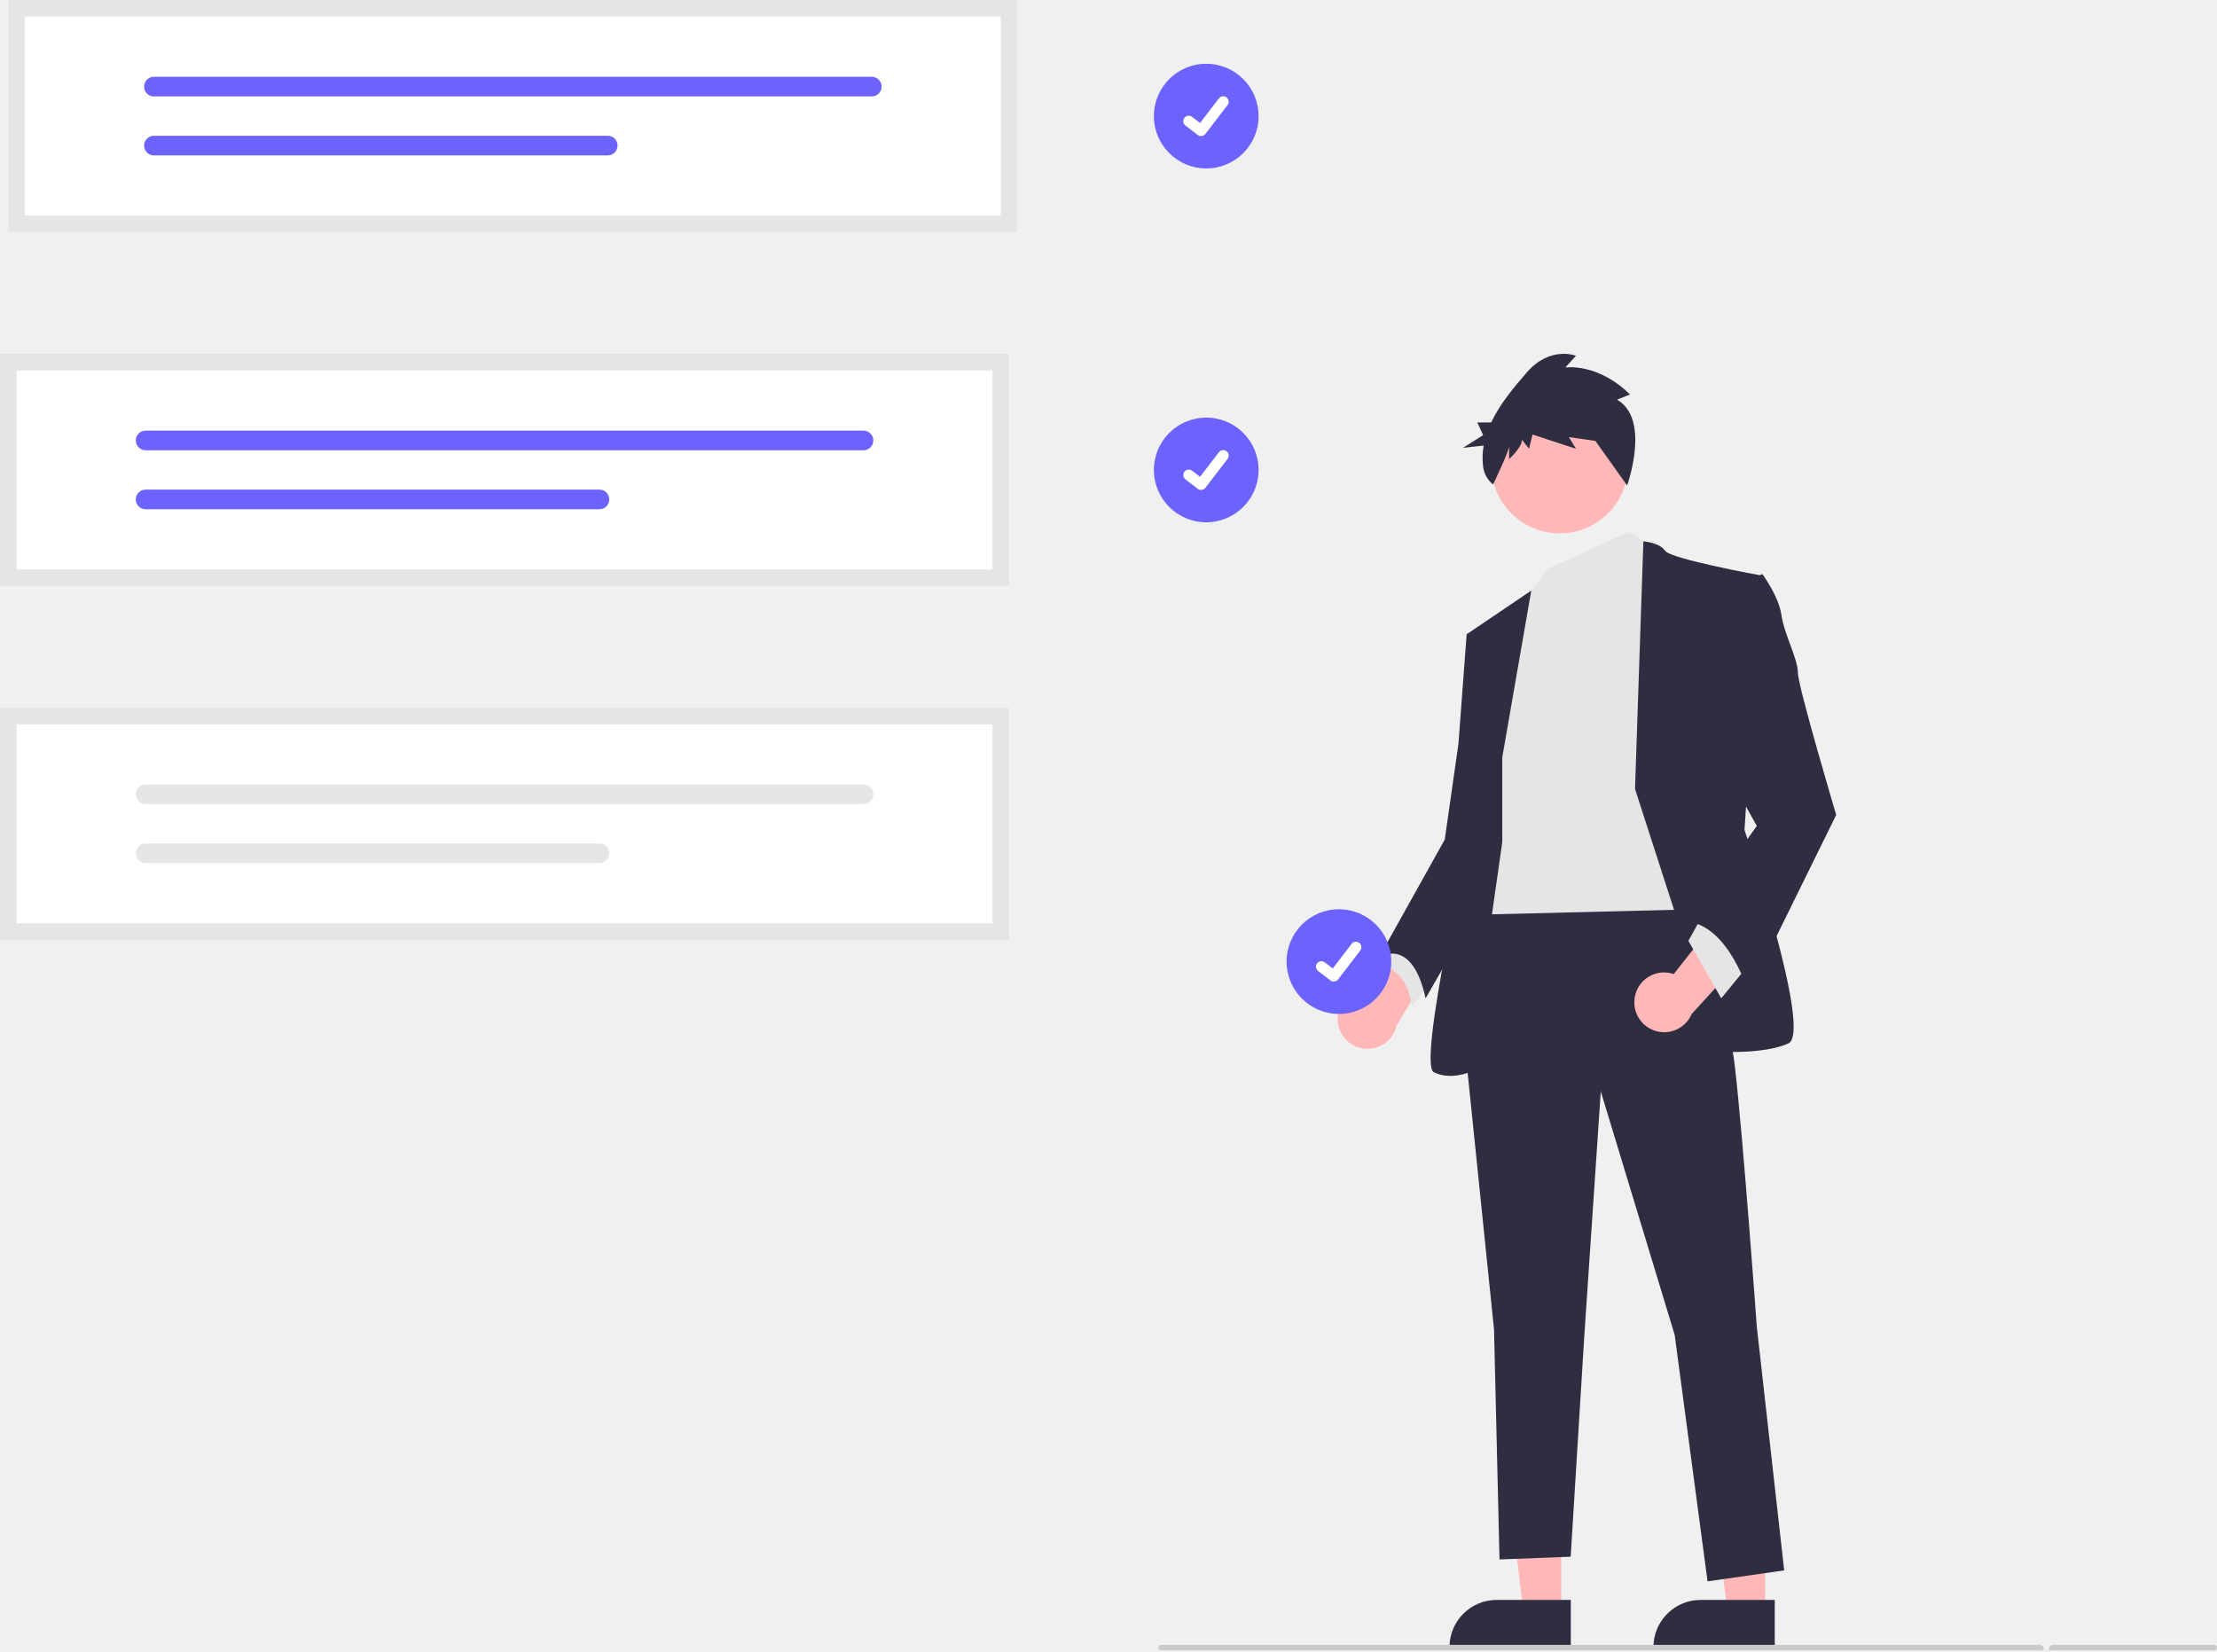
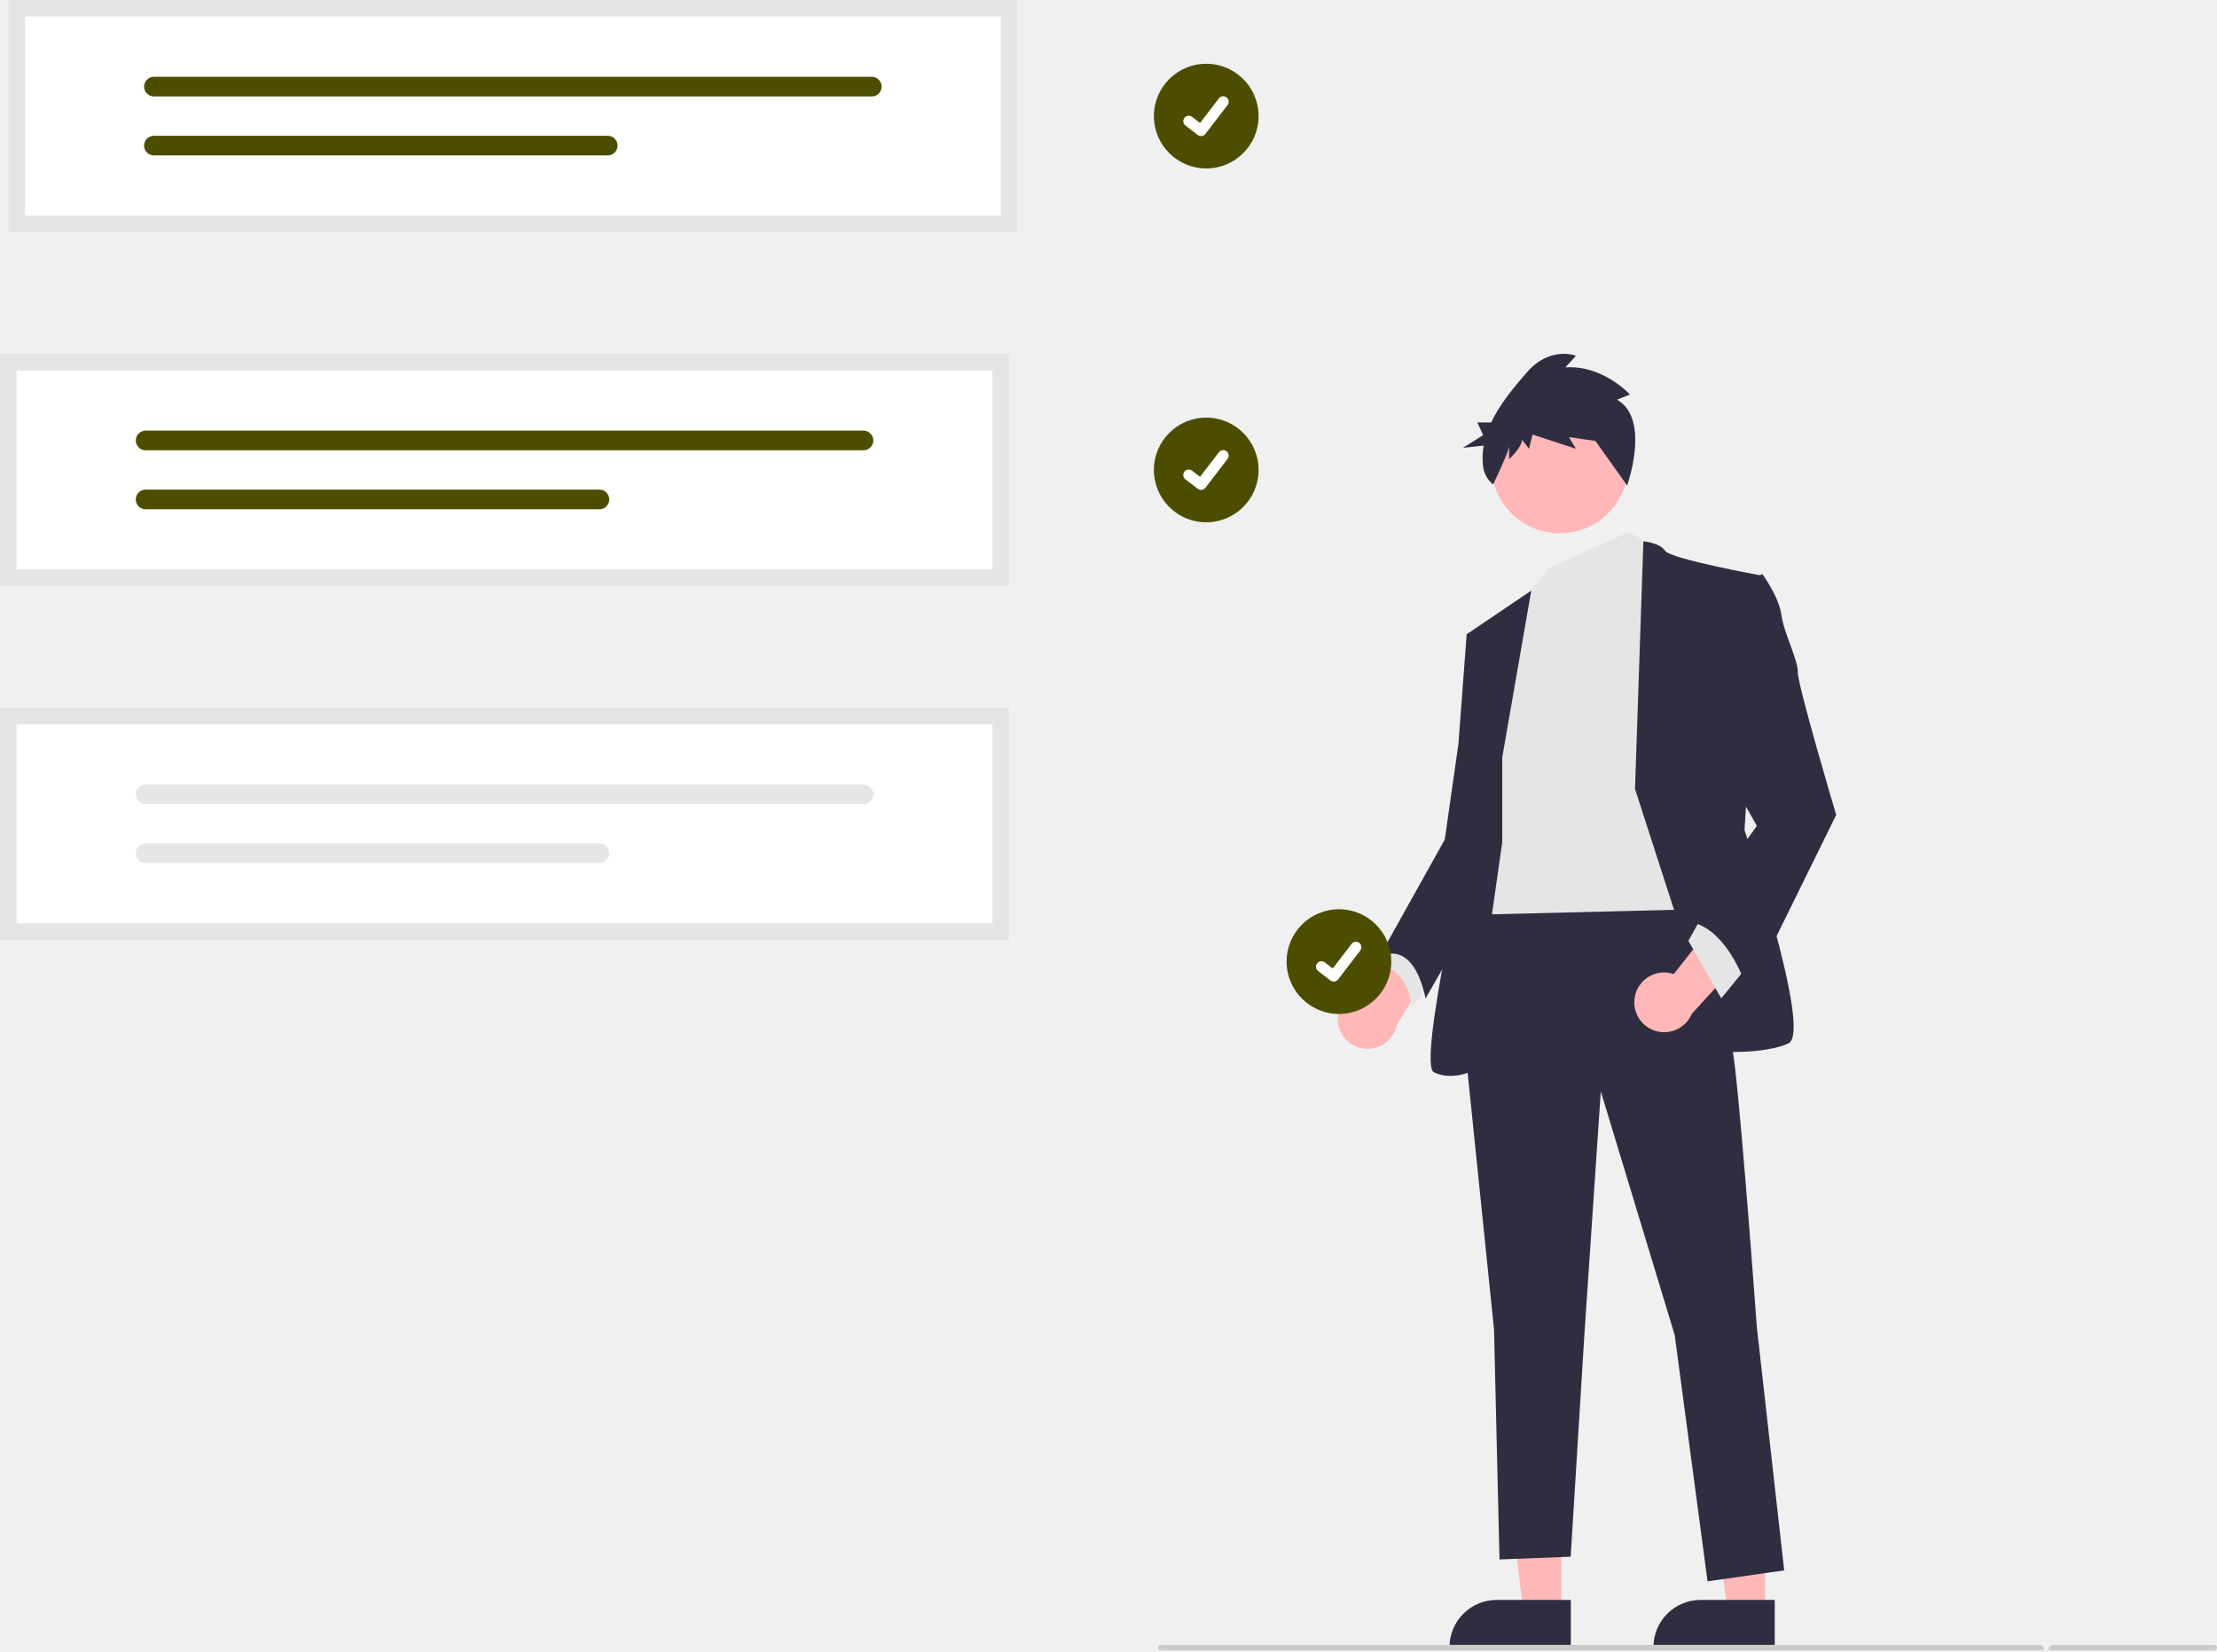
<svg xmlns="http://www.w3.org/2000/svg" data-name="Layer 1" width="801.921" height="597.457" viewBox="0 0 801.921 597.457">
-   <circle id="a21b076b-2a02-49a5-bb32-17a8ec3aa4f0" data-name="Ellipse 44" cx="436.314" cy="42" r="18.934" fill="#6c63ff" />
-   <path id="e6e13b85-c0f0-465c-a6f6-5f502d6349d1-263" data-name="Path 395" d="M633.477,200.494a1.964,1.964,0,0,1-1.181-.393l-.021-.016-4.45-3.404A1.977,1.977,0,0,1,630.231,193.543l2.882,2.21,6.811-8.885a1.977,1.977,0,0,1,2.771-.366l.001 0-.042.059.043-.059a1.979,1.979,0,0,1,.366,2.772l-8.011,10.447a1.978,1.978,0,0,1-1.573.771Z" transform="translate(-199.0394 -151.2713)" fill="#fff" />
-   <circle id="a589868e-34c5-408c-9ae2-7552629e8089" data-name="Ellipse 44" cx="436.314" cy="170" r="18.934" fill="#6c63ff" />
-   <path id="e165961b-e395-421d-ab84-b3c9bf16c3b4-264" data-name="Path 395" d="M633.477,328.494a1.964,1.964,0,0,1-1.181-.393l-.021-.016-4.45-3.404A1.977,1.977,0,1,1,630.231,321.543l2.882,2.21,6.811-8.885a1.977,1.977,0,0,1,2.771-.366l.001 0-.042.059.043-.059a1.979,1.979,0,0,1,.366,2.772l-8.011,10.447a1.978,1.978,0,0,1-1.573.771Z" transform="translate(-199.0394 -151.2713)" fill="#fff" />
+   <circle id="a21b076b-2a02-49a5-bb32-17a8ec3aa4f0" data-name="Ellipse 44" cx="436.314" cy="42" r="18.934" fill="#4d4d00" />
+   <path id="e6e13b85-c0f0-465c-a6f6-5f502d6349d1-160" data-name="Path 395" d="M633.477,200.494a1.964,1.964,0,0,1-1.181-.393l-.021-.016-4.45-3.404A1.977,1.977,0,0,1,630.231,193.543l2.882,2.21,6.811-8.885a1.977,1.977,0,0,1,2.771-.366l.001 0-.042.059.043-.059a1.979,1.979,0,0,1,.366,2.772l-8.011,10.447a1.978,1.978,0,0,1-1.573.771Z" transform="translate(-199.0394 -151.2713)" fill="#fff" />
+   <circle id="a589868e-34c5-408c-9ae2-7552629e8089" data-name="Ellipse 44" cx="436.314" cy="170" r="18.934" fill="#4d4d00" />
+   <path id="e165961b-e395-421d-ab84-b3c9bf16c3b4-161" data-name="Path 395" d="M633.477,328.494a1.964,1.964,0,0,1-1.181-.393l-.021-.016-4.45-3.404A1.977,1.977,0,1,1,630.231,321.543l2.882,2.21,6.811-8.885a1.977,1.977,0,0,1,2.771-.366l.001 0-.042.059.043-.059a1.979,1.979,0,0,1,.366,2.772l-8.011,10.447a1.978,1.978,0,0,1-1.573.771Z" transform="translate(-199.0394 -151.2713)" fill="#fff" />
  <path d="M682.904,520.23a10.746,10.746,0,0,1,12.209-11.065l17.341-34.022,9.799,17.256-17.97,29.663a10.804,10.804,0,0,1-21.379-1.831Z" transform="translate(-199.0394 -151.2713)" fill="#ffb7b7" />
  <polygon points="564.71 583.194 551.101 583.193 544.627 530.702 564.712 530.703 564.71 583.194" fill="#ffb7b7" />
  <path d="M767.22,747.657l-43.88-.002v-.555a17.08,17.08,0,0,1,17.08-17.079h.001l26.801.001Z" transform="translate(-199.0394 -151.2713)" fill="#2f2e41" />
  <polygon points="638.483 583.194 624.874 583.193 618.4 530.702 638.485 530.703 638.483 583.194" fill="#ffb7b7" />
  <path d="M840.993,747.657l-43.881-.002v-.555a17.08,17.08,0,0,1,17.08-17.079h.001l26.801.001Z" transform="translate(-199.0394 -151.2713)" fill="#2f2e41" />
  <path d="M703.806,490.62l-5.941,9.902s9.902,0,11.882,14.852l7.921-9.902Z" transform="translate(-199.0394 -151.2713)" fill="#e5e5e5" />
  <path d="M807.772,469.827s15.842,41.586,18.813,67.33,7.921,94.064,7.921,94.064l9.902,88.123-27.724,3.961-11.882-89.113-26.734-88.123-5.941,88.123-4.951,80.202-25.744.99-1.98-83.173-10.892-105.946,5.941-50.498Z" transform="translate(-199.0394 -151.2713)" fill="#2f2e41" />
  <circle cx="564.176" cy="168.164" r="24.754" fill="#ffb7b7" />
  <polygon points="589.424 192.312 599.326 199.242 612.198 328.952 531.996 330.932 542.888 240.829 552.789 215.085 559.936 205.636 589.424 192.312" fill="#e5e5e5" />
  <path d="M790.444,436.657l3.03-89.567s5.882.454,7.862,3.424,34.655,8.911,34.655,8.911l-5.941,92.084s24.754,73.271,15.842,77.232-24.754,2.97-24.754,2.97Z" transform="translate(-199.0394 -151.2713)" fill="#2f2e41" />
  <path d="M742.422,425.27l10.504-60.365L729.55,380.713,735.491,424.28l-4.951,29.704s-18.813,82.182-12.872,85.153,12.872,0,12.872,0L742.422,455.965Z" transform="translate(-199.0394 -151.2713)" fill="#2f2e41" />
  <path d="M736.481,378.733,729.55,380.713l-2.97,39.606-4.951,34.655L697.865,497.551s11.882-7.921,16.833,14.852l26.171-45.564Z" transform="translate(-199.0394 -151.2713)" fill="#2f2e41" />
  <path d="M783.938,295.851l4.668-1.869s-9.76-10.745-23.339-9.811l3.819-4.205s-9.336-3.737-17.823,6.073c-4.462,5.157-9.623,11.22-12.841,18.049h-4.999l2.086,4.594-7.302,4.594,7.495-.825a25.672,25.672,0,0,0-.203,7.62,9.859,9.859,0,0,0,3.61,6.45h0s5.789-11.983,5.789-13.851v4.672s4.668-4.205,4.668-7.008l2.546,3.27,1.273-5.139,15.701,5.139-2.546-4.205,9.76,1.402-3.819-5.139,15.111,21.221S796.244,302.858,783.938,295.851Z" transform="translate(-199.0394 -151.2713)" fill="#2f2e41" />
  <path d="M790.339,512.11a10.746,10.746,0,0,1,14.125-8.485l23.616-30.009,6.262,18.83-23.386,25.61a10.804,10.804,0,0,1-20.617-5.946Z" transform="translate(-199.0394 -151.2713)" fill="#ffb7b7" />
  <polygon points="631.506 350.24 622.595 361.132 610.713 340.339 615.663 331.428 631.506 350.24" fill="#e5e5e5" />
  <path d="M828.565,362.891l7.921-3.961s5.941,7.921,6.931,14.852,5.941,15.842,5.941,20.793,13.862,51.488,13.862,51.488L831.535,510.423s-6.931-23.764-21.783-25.744l24.754-34.655-13.862-24.754Z" transform="translate(-199.0394 -151.2713)" fill="#2f2e41" />
  <path d="M999.961,748.267h-381a1,1,0,0,1,0-2h381a1,1,0,0,1,0,2Z" transform="translate(-199.0394 -151.2713)" fill="#cbcbcb" />
  <path d="M564.039,363.271h-365v-84h365Z" transform="translate(-199.0394 -151.2713)" fill="#fff" />
-   <path d="M251.717,307.046a3.556,3.556,0,0,0,0,7.113H511.377a3.556,3.556,0,0,0,0-7.113Z" transform="translate(-199.0394 -151.2713)" fill="#6c63ff" />
-   <path d="M251.717,328.384a3.556,3.556,0,0,0-.015,7.113H415.862a3.556,3.556,0,1,0,0-7.113Z" transform="translate(-199.0394 -151.2713)" fill="#6c63ff" />
+   <path d="M251.717,307.046a3.556,3.556,0,0,0,0,7.113H511.377a3.556,3.556,0,0,0,0-7.113Z" transform="translate(-199.0394 -151.2713)" fill="#4d4d00" />
+   <path d="M251.717,328.384a3.556,3.556,0,0,0-.015,7.113H415.862a3.556,3.556,0,1,0,0-7.113Z" transform="translate(-199.0394 -151.2713)" fill="#4d4d00" />
  <path d="M564.039,363.271h-365v-84h365Zm-359-6h353v-72h-353Z" transform="translate(-199.0394 -151.2713)" fill="#e5e5e5" />
  <path d="M564.039,491.271h-365v-84h365Z" transform="translate(-199.0394 -151.2713)" fill="#fff" />
  <path d="M251.717,435.046a3.556,3.556,0,0,0,0,7.113H511.377a3.556,3.556,0,0,0,0-7.113Z" transform="translate(-199.0394 -151.2713)" fill="#e6e6e6" />
  <path d="M251.717,456.384a3.556,3.556,0,0,0-.015,7.113H415.862a3.556,3.556,0,1,0,0-7.113Z" transform="translate(-199.0394 -151.2713)" fill="#e6e6e6" />
  <path d="M564.039,491.271h-365v-84h365Zm-359-6h353v-72h-353Z" transform="translate(-199.0394 -151.2713)" fill="#e5e5e5" />
  <path d="M567.039,235.271h-365v-84h365Z" transform="translate(-199.0394 -151.2713)" fill="#fff" />
-   <path d="M254.717,179.046a3.556,3.556,0,0,0,0,7.113H514.377a3.556,3.556,0,0,0,0-7.113Z" transform="translate(-199.0394 -151.2713)" fill="#6c63ff" />
-   <path d="M254.717,200.384a3.556,3.556,0,0,0-.015,7.113H418.862a3.556,3.556,0,1,0,0-7.113Z" transform="translate(-199.0394 -151.2713)" fill="#6c63ff" />
+   <path d="M254.717,179.046a3.556,3.556,0,0,0,0,7.113H514.377a3.556,3.556,0,0,0,0-7.113Z" transform="translate(-199.0394 -151.2713)" fill="#4d4d00" />
+   <path d="M254.717,200.384a3.556,3.556,0,0,0-.015,7.113H418.862a3.556,3.556,0,1,0,0-7.113Z" transform="translate(-199.0394 -151.2713)" fill="#4d4d00" />
  <path d="M567.039,235.271h-365v-84h365Zm-359-6h353v-72h-353Z" transform="translate(-199.0394 -151.2713)" fill="#e5e5e5" />
  <path d="M938.287,748.729v-72.34S966.479,727.675,938.287,748.729Z" transform="translate(-199.0394 -151.2713)" fill="#f1f1f1" />
  <path d="M940.029,748.716l-53.29-48.921S943.584,713.71,940.029,748.716Z" transform="translate(-199.0394 -151.2713)" fill="#f1f1f1" />
-   <circle id="b5ebad9a-150e-4d35-a0fa-e0e6655123db" data-name="Ellipse 44" cx="484.314" cy="347.846" r="18.934" fill="#6c63ff" />
-   <path id="a3d97315-c3ee-404f-9bfd-8b2853817976-265" data-name="Path 395" d="M681.477,506.34a1.964,1.964,0,0,1-1.181-.393l-.021-.016-4.45-3.404a1.977,1.977,0,1,1,2.406-3.139l2.882,2.21,6.811-8.885a1.977,1.977,0,0,1,2.771-.366l.001 0-.042.059.043-.059a1.979,1.979,0,0,1,.366,2.772l-8.011,10.447a1.978,1.978,0,0,1-1.573.771Z" transform="translate(-199.0394 -151.2713)" fill="#fff" />
+   <circle id="b5ebad9a-150e-4d35-a0fa-e0e6655123db" data-name="Ellipse 44" cx="484.314" cy="347.846" r="18.934" fill="#4d4d00" />
+   <path id="a3d97315-c3ee-404f-9bfd-8b2853817976-162" data-name="Path 395" d="M681.477,506.34a1.964,1.964,0,0,1-1.181-.393l-.021-.016-4.45-3.404a1.977,1.977,0,1,1,2.406-3.139l2.882,2.21,6.811-8.885a1.977,1.977,0,0,1,2.771-.366l.001 0-.042.059.043-.059a1.979,1.979,0,0,1,.366,2.772l-8.011,10.447a1.978,1.978,0,0,1-1.573.771Z" transform="translate(-199.0394 -151.2713)" fill="#fff" />
</svg>
